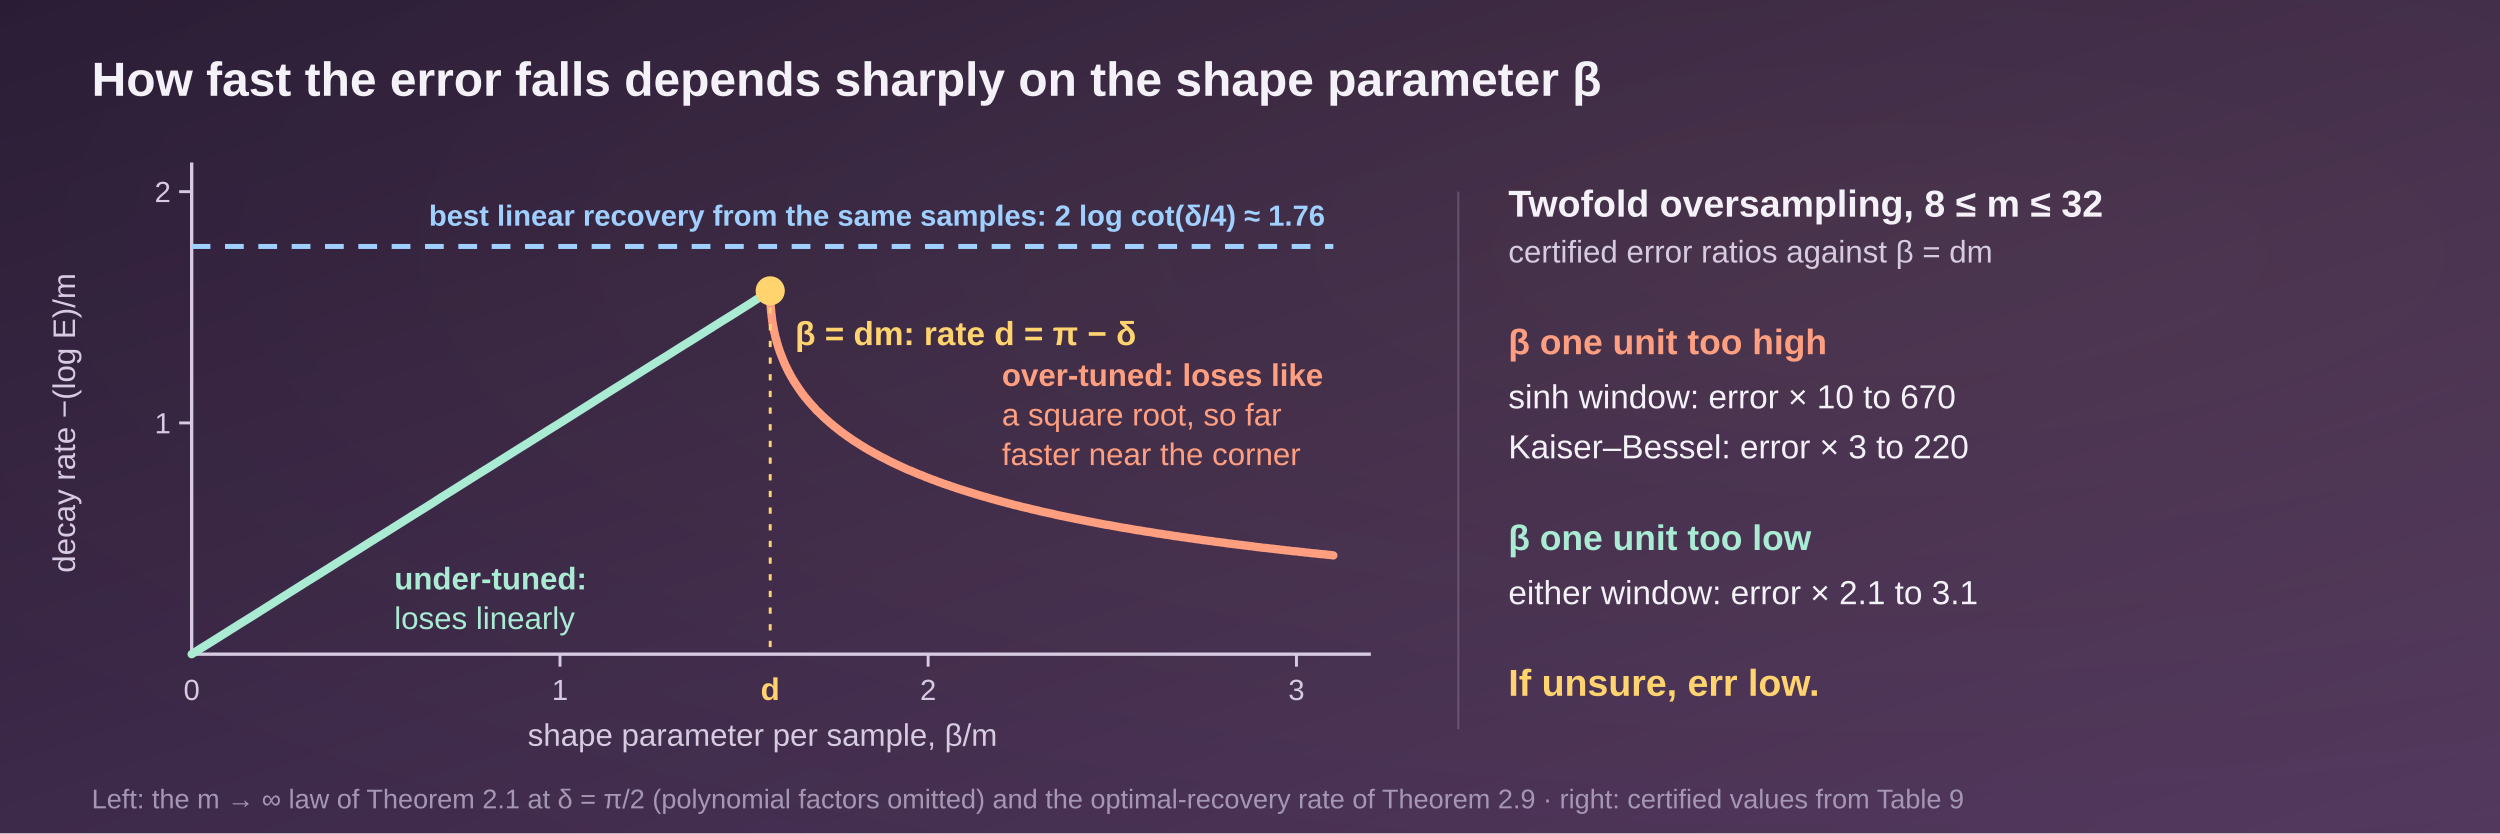
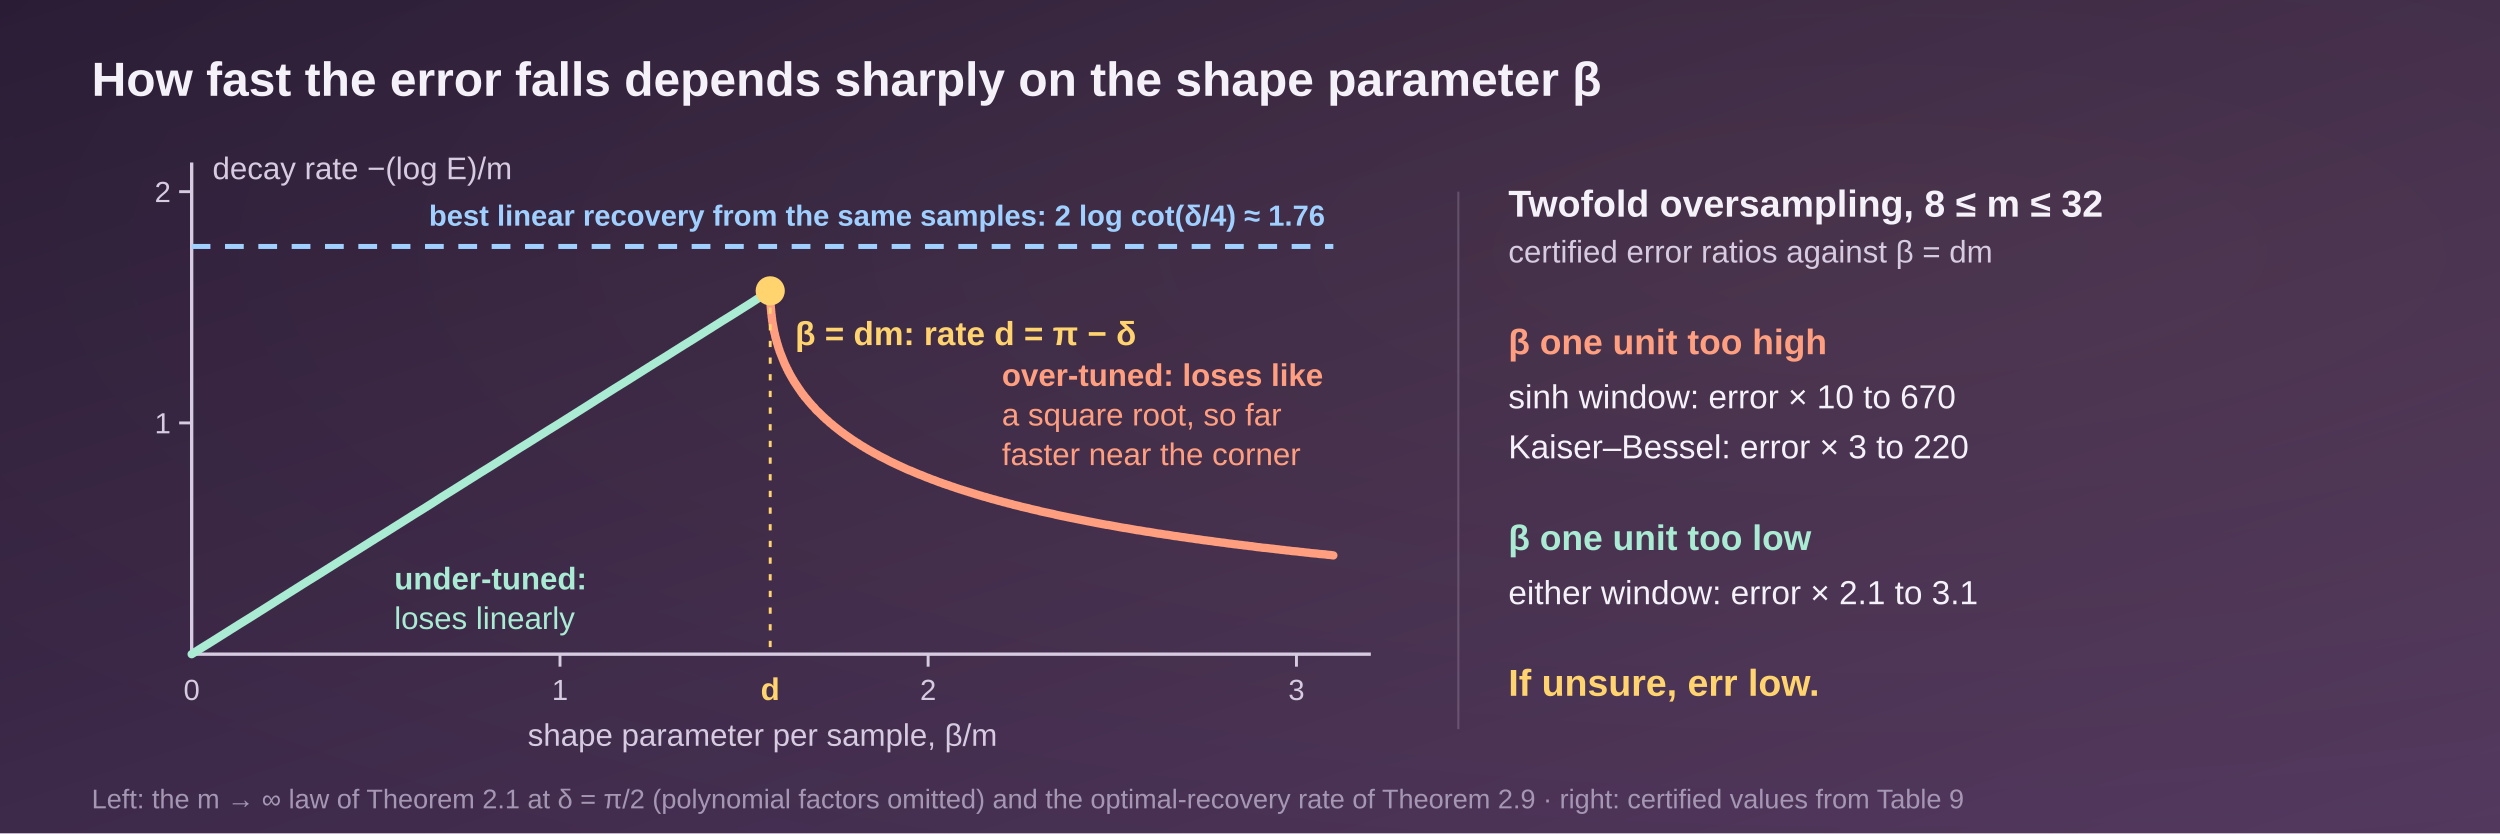
<svg xmlns="http://www.w3.org/2000/svg" viewBox="0 0 1200 400" data-banner-palette="plum" role="img" aria-labelledby="art-description">
  <defs>
    <linearGradient id="bg" x1="0" y1="0" x2="1" y2="1">
      <stop offset="0" stop-color="#291b35" />
      <stop offset="1" stop-color="#51375e" />
    </linearGradient>
    <radialGradient id="glow" cx="0.75" cy="0.3" r="0.9">
      <stop offset="0" stop-color="#ffd36e" stop-opacity="0.06" />
      <stop offset="1" stop-color="#ffd36e" stop-opacity="0" />
    </radialGradient>
  </defs>
  <rect width="1200" height="400" fill="url(#bg)" />
  <rect width="1200" height="400" fill="url(#glow)" />
  <defs>
    <marker id="sw-ar" viewBox="0 0 10 10" refX="9" refY="5" markerWidth="6" markerHeight="6" orient="auto-start-reverse">
      <path d="M0 0 L10 5 L0 10 Z" fill="#d6cbe0" />
    </marker>
  </defs>
  <text class="og-hide" x="44" y="46" fill="#f4f1f8" font-family="Arial,Helvetica,sans-serif" font-size="23" font-weight="bold" text-anchor="start">How fast the error falls depends sharply on the shape parameter β</text>
  <path d="M92 78 V314 H658" stroke="#d6cbe0" stroke-width="1.6" fill="none" />
  <path d="M268.8 314 v6" stroke="#d6cbe0" stroke-width="1.4" />
  <text class="og-hide" x="268.8" y="336" fill="#d6cbe0" font-family="Arial,Helvetica,sans-serif" font-size="14" font-weight="normal" text-anchor="middle">1</text>
  <path d="M445.5 314 v6" stroke="#d6cbe0" stroke-width="1.4" />
  <text class="og-hide" x="445.5" y="336" fill="#d6cbe0" font-family="Arial,Helvetica,sans-serif" font-size="14" font-weight="normal" text-anchor="middle">2</text>
  <path d="M622.3 314 v6" stroke="#d6cbe0" stroke-width="1.4" />
  <text class="og-hide" x="622.3" y="336" fill="#d6cbe0" font-family="Arial,Helvetica,sans-serif" font-size="14" font-weight="normal" text-anchor="middle">3</text>
  <text class="og-hide" x="92" y="336" fill="#d6cbe0" font-family="Arial,Helvetica,sans-serif" font-size="14" font-weight="normal" text-anchor="middle">0</text>
  <path d="M86 203.0 h6" stroke="#d6cbe0" stroke-width="1.4" />
  <text class="og-hide" x="82" y="208.0" fill="#d6cbe0" font-family="Arial,Helvetica,sans-serif" font-size="14" font-weight="normal" text-anchor="end">1</text>
  <path d="M86 92.0 h6" stroke="#d6cbe0" stroke-width="1.4" />
  <text class="og-hide" x="82" y="97.0" fill="#d6cbe0" font-family="Arial,Helvetica,sans-serif" font-size="14" font-weight="normal" text-anchor="end">2</text>
  <text class="og-hide" x="366" y="358" fill="#d6cbe0" font-family="Arial,Helvetica,sans-serif" font-size="15" font-weight="normal" text-anchor="middle">shape parameter per sample, β/m</text>
-   <text class="og-hide" x="36" y="203" fill="#d6cbe0" font-family="Arial,Helvetica,sans-serif" font-size="15" font-weight="normal" text-anchor="middle" transform="rotate(-90 36 203)">decay rate −(log E)/m</text>
+   <text class="og-hide" x="102" y="86" fill="#d6cbe0" font-family="Arial,Helvetica,sans-serif" font-size="15" font-weight="normal" text-anchor="start">decay rate −(log E)/m</text>
  <path d="M92 118.3 H640" stroke="#9fd0ff" stroke-width="2.4" stroke-dasharray="9 7" fill="none" />
  <text class="og-hide" x="636" y="108.335" fill="#9fd0ff" font-family="Arial,Helvetica,sans-serif" font-size="14" font-weight="bold" text-anchor="end">best linear recovery from the same samples: 2 log cot(δ/4) ≈ 1.76</text>
  <path d="M92.0 314.0 L96.6 311.1 L101.3 308.2 L105.9 305.3 L110.5 302.4 L115.1 299.5 L119.8 296.6 L124.4 293.7 L129.0 290.8 L133.7 287.8 L138.3 284.9 L142.9 282.0 L147.5 279.1 L152.2 276.2 L156.8 273.3 L161.4 270.4 L166.0 267.5 L170.7 264.6 L175.3 261.7 L179.9 258.8 L184.6 255.9 L189.2 253.0 L193.8 250.1 L198.4 247.2 L203.1 244.3 L207.7 241.4 L212.3 238.4 L217.0 235.5 L221.6 232.6 L226.2 229.7 L230.8 226.8 L235.5 223.9 L240.1 221.0 L244.7 218.1 L249.3 215.2 L254.0 212.3 L258.6 209.4 L263.2 206.5 L267.9 203.6 L272.5 200.7 L277.1 197.8 L281.7 194.9 L286.4 191.9 L291.0 189.0 L295.6 186.1 L300.3 183.2 L304.9 180.3 L309.5 177.4 L314.1 174.5 L318.8 171.6 L323.4 168.7 L328.0 165.8 L332.7 162.9 L337.3 160.0 L341.9 157.1 L346.5 154.2 L351.2 151.3 L355.8 148.4 L360.4 145.5 L365.0 142.5 L369.7 139.6" stroke="#a9ebd3" stroke-width="4" fill="none" stroke-linecap="round" />
  <path d="M369.7 139.6 L369.7 140.2 L369.7 140.9 L369.7 141.5 L369.7 142.1 L369.7 142.7 L369.7 143.3 L369.8 143.8 L369.8 144.4 L369.8 145.0 L369.8 145.6 L369.9 146.2 L369.9 146.8 L370.0 147.4 L370.0 148.0 L370.1 148.5 L370.1 149.1 L370.2 149.7 L370.2 150.3 L370.3 150.8 L370.4 151.4 L370.4 152.0 L370.5 152.5 L370.6 153.1 L370.6 153.6 L370.7 154.2 L370.8 154.8 L370.9 155.3 L371.0 155.9 L371.1 156.4 L371.2 157.0 L371.3 157.5 L371.4 158.0 L371.5 158.6 L371.6 159.1 L371.7 159.7 L371.9 160.2 L372.0 160.7 L372.1 161.3 L372.2 161.8 L372.4 162.3 L372.5 162.9 L372.7 163.4 L372.8 163.9 L372.9 164.4 L373.1 164.9 L373.3 165.5 L373.4 166.0 L373.6 166.5 L373.7 167.0 L373.9 167.5 L374.1 168.0 L374.2 168.5 L374.4 169.0 L374.6 169.5 L374.8 170.0 L375.0 170.5 L375.2 171.0 L375.4 171.5 L375.6 172.0 L375.8 172.5 L376.0 173.0 L376.2 173.5 L376.4 174.0 L376.6 174.5 L376.8 174.9 L377.0 175.4 L377.3 175.9 L377.5 176.4 L377.7 176.9 L378.0 177.3 L378.2 177.8 L378.4 178.3 L378.7 178.7 L378.9 179.2 L379.2 179.7 L379.4 180.1 L379.7 180.6 L380.0 181.1 L380.2 181.5 L380.5 182.0 L380.8 182.4 L381.0 182.9 L381.3 183.3 L381.6 183.8 L381.9 184.2 L382.2 184.7 L382.5 185.1 L382.8 185.6 L383.1 186.0 L383.4 186.5 L383.7 186.9 L384.0 187.3 L384.3 187.8 L384.6 188.2 L384.9 188.6 L385.2 189.1 L385.6 189.5 L385.9 189.9 L386.2 190.4 L386.6 190.8 L386.9 191.2 L387.3 191.6 L387.6 192.0 L388.0 192.5 L388.3 192.9 L388.7 193.3 L389.0 193.7 L389.4 194.1 L389.7 194.5 L390.1 194.9 L390.5 195.3 L390.9 195.7 L391.2 196.1 L391.6 196.6 L392.0 197.0 L392.4 197.4 L392.8 197.7 L393.2 198.1 L393.6 198.5 L394.0 198.9 L394.4 199.3 L394.8 199.7 L395.2 200.1 L395.7 200.5 L396.1 200.9 L396.5 201.3 L396.9 201.6 L397.4 202.0 L397.8 202.4 L398.2 202.8 L398.7 203.2 L399.1 203.5 L399.6 203.9 L400.0 204.3 L400.5 204.7 L400.9 205.0 L401.4 205.4 L401.9 205.8 L402.3 206.1 L402.8 206.5 L403.3 206.9 L403.7 207.2 L404.2 207.6 L404.7 207.9 L405.2 208.3 L405.7 208.7 L406.2 209.0 L406.7 209.4 L407.2 209.7 L407.7 210.1 L408.2 210.4 L408.7 210.8 L409.2 211.1 L409.7 211.5 L410.3 211.8 L410.8 212.2 L411.3 212.5 L411.9 212.8 L412.4 213.2 L412.9 213.5 L413.5 213.9 L414.0 214.2 L414.6 214.5 L415.1 214.9 L415.7 215.2 L416.2 215.5 L416.8 215.9 L417.4 216.2 L417.9 216.5 L418.5 216.8 L419.1 217.2 L419.7 217.5 L420.2 217.8 L420.8 218.1 L421.4 218.4 L422.0 218.8 L422.6 219.1 L423.2 219.4 L423.8 219.7 L424.4 220.0 L425.0 220.3 L425.6 220.6 L426.3 221.0 L426.9 221.3 L427.5 221.6 L428.1 221.9 L428.8 222.2 L429.4 222.5 L430.0 222.8 L430.7 223.1 L431.3 223.4 L432.0 223.7 L432.6 224.0 L433.3 224.3 L433.9 224.6 L434.6 224.9 L435.2 225.2 L435.9 225.5 L436.6 225.8 L437.3 226.0 L437.9 226.3 L438.6 226.6 L439.3 226.9 L440.0 227.2 L440.7 227.5 L441.4 227.8 L442.1 228.0 L442.8 228.3 L443.5 228.6 L444.2 228.9 L444.9 229.2 L445.6 229.4 L446.3 229.7 L447.0 230.0 L447.8 230.3 L448.5 230.5 L449.2 230.8 L450.0 231.1 L450.7 231.4 L451.4 231.6 L452.2 231.9 L452.9 232.2 L453.7 232.4 L454.4 232.7 L455.2 232.9 L456.0 233.2 L456.7 233.5 L457.5 233.7 L458.3 234.0 L459.1 234.3 L459.8 234.5 L460.6 234.8 L461.4 235.0 L462.2 235.3 L463.0 235.5 L463.8 235.8 L464.6 236.0 L465.4 236.3 L466.2 236.5 L467.0 236.8 L467.8 237.0 L468.6 237.3 L469.4 237.5 L470.3 237.8 L471.1 238.0 L471.9 238.3 L472.8 238.5 L473.6 238.7 L474.4 239.0 L475.3 239.2 L476.1 239.5 L477.0 239.7 L477.8 239.9 L478.7 240.2 L479.5 240.4 L480.4 240.6 L481.3 240.9 L482.1 241.1 L483.0 241.3 L483.9 241.6 L484.8 241.8 L485.7 242.0 L486.5 242.3 L487.4 242.5 L488.3 242.7 L489.2 242.9 L490.1 243.2 L491.0 243.4 L491.9 243.6 L492.8 243.8 L493.8 244.0 L494.7 244.3 L495.6 244.5 L496.5 244.7 L497.4 244.9 L498.4 245.1 L499.3 245.4 L500.2 245.6 L501.2 245.8 L502.1 246.0 L503.1 246.2 L504.0 246.4 L505.0 246.6 L505.9 246.8 L506.9 247.1 L507.9 247.3 L508.8 247.5 L509.8 247.7 L510.8 247.9 L511.8 248.1 L512.7 248.3 L513.7 248.5 L514.7 248.7 L515.7 248.9 L516.7 249.1 L517.7 249.3 L518.7 249.5 L519.7 249.7 L520.7 249.9 L521.7 250.1 L522.7 250.3 L523.8 250.5 L524.8 250.7 L525.8 250.9 L526.8 251.1 L527.9 251.3 L528.9 251.5 L530.0 251.7 L531.0 251.9 L532.0 252.0 L533.1 252.2 L534.1 252.4 L535.2 252.6 L536.3 252.8 L537.3 253.0 L538.4 253.2 L539.5 253.4 L540.5 253.5 L541.6 253.7 L542.7 253.9 L543.8 254.1 L544.9 254.3 L545.9 254.5 L547.0 254.6 L548.1 254.8 L549.2 255.0 L550.3 255.2 L551.4 255.3 L552.6 255.5 L553.7 255.7 L554.8 255.9 L555.9 256.1 L557.0 256.2 L558.2 256.4 L559.3 256.6 L560.4 256.7 L561.6 256.9 L562.7 257.1 L563.8 257.3 L565.0 257.4 L566.1 257.6 L567.3 257.8 L568.4 257.9 L569.6 258.1 L570.8 258.3 L571.9 258.4 L573.1 258.6 L574.3 258.8 L575.5 258.9 L576.6 259.1 L577.8 259.3 L579.0 259.4 L580.2 259.6 L581.4 259.7 L582.6 259.9 L583.8 260.1 L585.0 260.2 L586.2 260.4 L587.4 260.5 L588.6 260.7 L589.9 260.9 L591.1 261.0 L592.3 261.2 L593.5 261.3 L594.8 261.5 L596.0 261.6 L597.2 261.8 L598.5 261.9 L599.7 262.1 L601.0 262.2 L602.2 262.4 L603.5 262.6 L604.7 262.7 L606.0 262.9 L607.3 263.0 L608.5 263.1 L609.8 263.3 L611.1 263.4 L612.4 263.6 L613.6 263.7 L614.9 263.9 L616.2 264.0 L617.5 264.2 L618.8 264.3 L620.1 264.5 L621.4 264.6 L622.7 264.7 L624.0 264.9 L625.3 265.0 L626.7 265.2 L628.0 265.3 L629.3 265.5 L630.6 265.6 L632.0 265.7 L633.3 265.9 L634.6 266.0 L636.0 266.1 L637.3 266.3 L638.7 266.4 L640.0 266.6" stroke="#ff9f80" stroke-width="4" fill="none" stroke-linecap="round" />
  <path d="M369.7 139.6 V314" stroke="#ffd36e" stroke-width="1.4" stroke-dasharray="3 5" />
  <circle cx="369.7" cy="139.6" r="7" fill="#ffd36e" />
  <text class="og-hide" x="381.676" y="165.642" fill="#ffd36e" font-family="Arial,Helvetica,sans-serif" font-size="16" font-weight="bold" text-anchor="start">β = dm: rate d = π − δ</text>
  <text class="og-hide" x="369.7" y="336" fill="#ffd36e" font-family="Arial,Helvetica,sans-serif" font-size="15" font-weight="bold" text-anchor="middle">d</text>
  <text class="og-hide" x="189.226" y="282.92" fill="#a9ebd3" font-family="Arial,Helvetica,sans-serif" font-size="15" font-weight="bold" text-anchor="start">under-tuned:</text>
  <text class="og-hide" x="189.226" y="301.92" fill="#a9ebd3" font-family="Arial,Helvetica,sans-serif" font-size="15" font-weight="normal" text-anchor="start">loses linearly</text>
  <text class="og-hide" x="480.903" y="185.24" fill="#ff9f80" font-family="Arial,Helvetica,sans-serif" font-size="15" font-weight="bold" text-anchor="start">over-tuned: loses like</text>
  <text class="og-hide" x="480.903" y="204.24" fill="#ff9f80" font-family="Arial,Helvetica,sans-serif" font-size="15" font-weight="normal" text-anchor="start">a square root, so far</text>
  <text class="og-hide" x="480.903" y="223.24" fill="#ff9f80" font-family="Arial,Helvetica,sans-serif" font-size="15" font-weight="normal" text-anchor="start">faster near the corner</text>
  <path d="M700 92 V350" stroke="#d6cbe0" stroke-opacity=".22" />
  <text class="og-hide" x="724" y="104" fill="#f4f1f8" font-family="Arial,Helvetica,sans-serif" font-size="18" font-weight="bold" text-anchor="start">Twofold oversampling, 8 ≤ m ≤ 32</text>
  <text class="og-hide" x="724" y="126" fill="#d6cbe0" font-family="Arial,Helvetica,sans-serif" font-size="15" font-weight="normal" text-anchor="start">certified error ratios against β = dm</text>
  <text class="og-hide" x="724" y="170" fill="#ff9f80" font-family="Arial,Helvetica,sans-serif" font-size="17" font-weight="bold" text-anchor="start">β one unit too high</text>
  <text class="og-hide" x="724" y="196" fill="#f4f1f8" font-family="Arial,Helvetica,sans-serif" font-size="16" font-weight="normal" text-anchor="start">sinh window: error × 10 to 670</text>
  <text class="og-hide" x="724" y="220" fill="#f4f1f8" font-family="Arial,Helvetica,sans-serif" font-size="16" font-weight="normal" text-anchor="start">Kaiser–Bessel: error × 3 to 220</text>
  <text class="og-hide" x="724" y="264" fill="#a9ebd3" font-family="Arial,Helvetica,sans-serif" font-size="17" font-weight="bold" text-anchor="start">β one unit too low</text>
  <text class="og-hide" x="724" y="290" fill="#f4f1f8" font-family="Arial,Helvetica,sans-serif" font-size="16" font-weight="normal" text-anchor="start">either window: error × 2.1 to 3.1</text>
  <text class="og-hide" x="724" y="334" fill="#ffd36e" font-family="Arial,Helvetica,sans-serif" font-size="18" font-weight="bold" text-anchor="start">If unsure, err low.</text>
  <text class="og-hide" x="44" y="388" fill="#a597b4" font-family="Arial,Helvetica,sans-serif" font-size="13" font-weight="normal" text-anchor="start">Left: the m → ∞ law of Theorem 2.1 at δ = π/2 (polynomial factors omitted) and the optimal-recovery rate of Theorem 2.9 · right: certified values from Table 9</text>
</svg>
